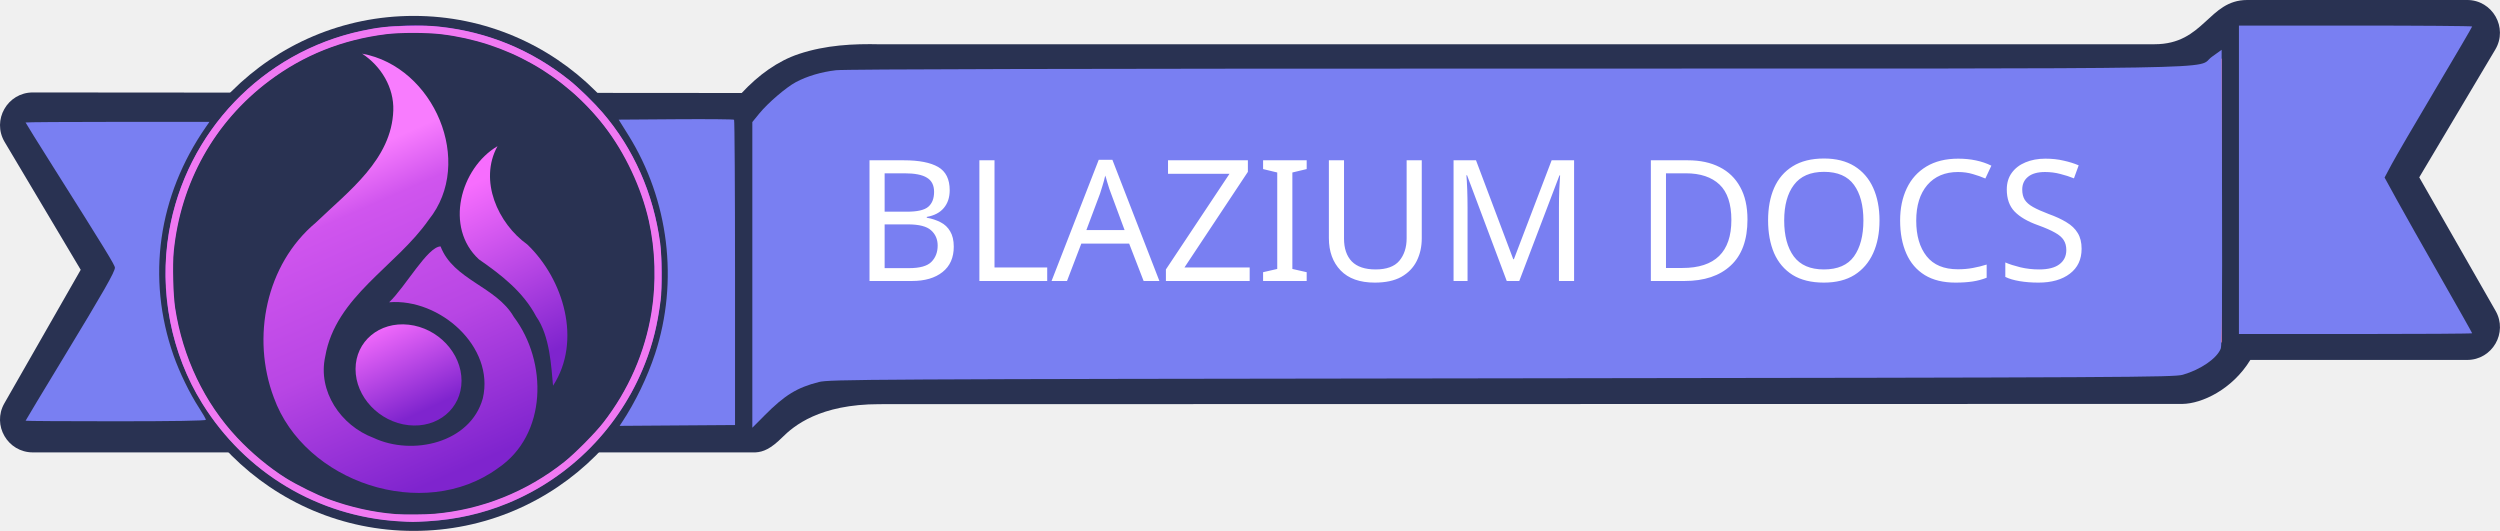
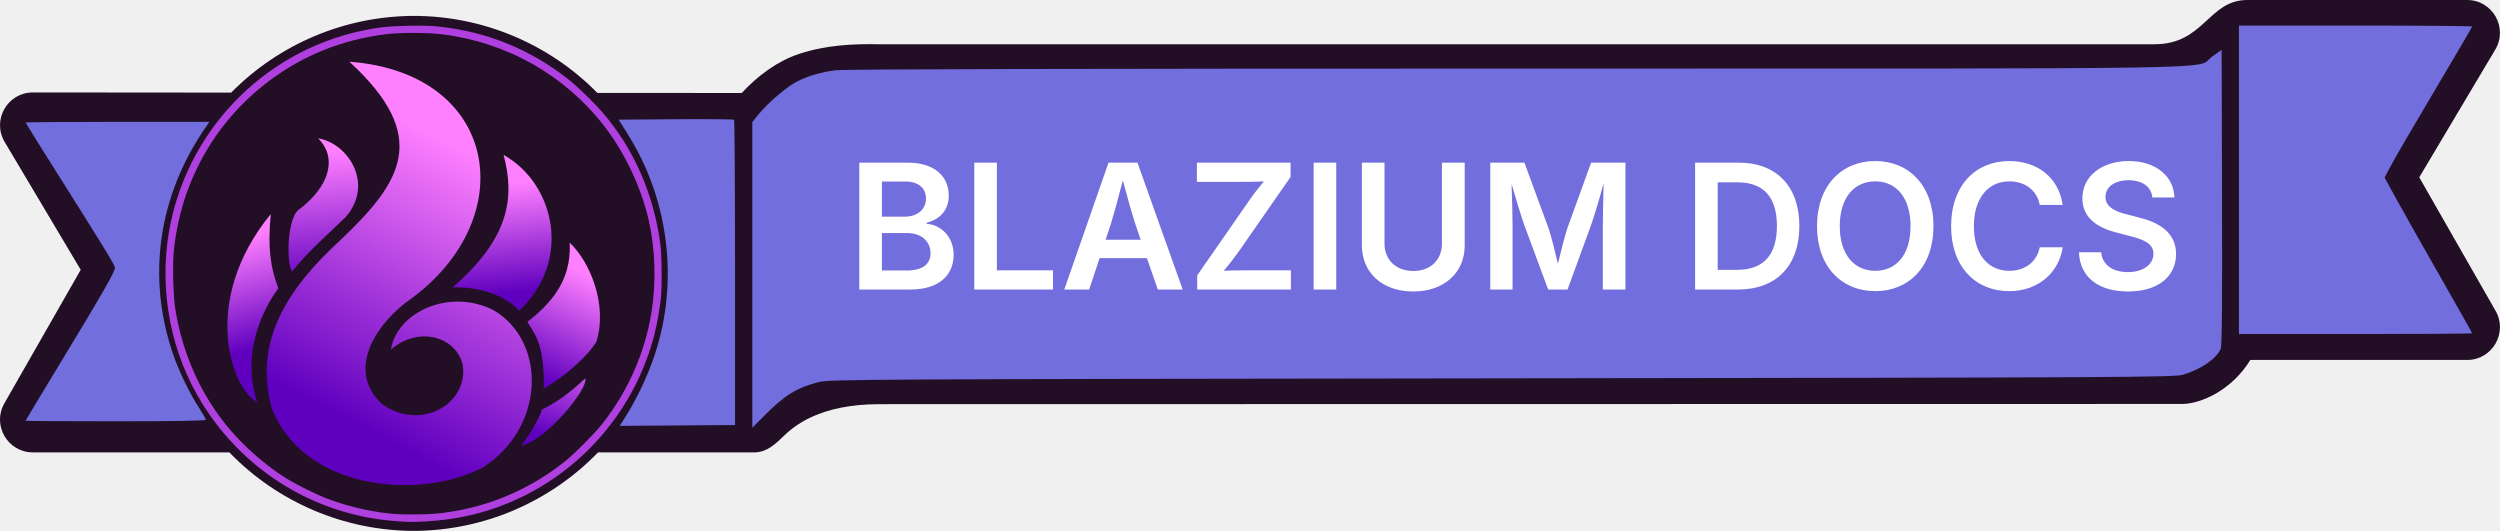
- <svg xmlns="http://www.w3.org/2000/svg" enable-background="new" height="51" viewBox="0 0 240.158 51" width="240.158">
-   <linearGradient id="a" gradientTransform="matrix(1.116755 0 0 1.032402 -97.85806 -11.21196)" gradientUnits="userSpaceOnUse" x1="544.479" x2="613.662" y1="694.136" y2="580.248">
-     <stop offset=".095" stop-color="#7f24ce" />
-     <stop offset="1" stop-color="#f76dfe" />
-   </linearGradient>
-   <linearGradient id="b" gradientTransform="matrix(.9997016 .0244293 -.0244293 .9997016 -33.78324 -49.33716)" gradientUnits="userSpaceOnUse" x1="353.386" x2="480.315" y1="648.132" y2="384.907">
-     <stop offset=".154" stop-color="#7f24ce" />
-     <stop offset="1" stop-color="#f76dfe" />
-   </linearGradient>
-   <linearGradient id="c" gradientTransform="matrix(1.038893 .02225591 -.02756462 .9998754 -48.17674 -46.15667)" gradientUnits="userSpaceOnUse" x1="446.116" x2="636.156" y1="764.139" y2="347.016">
-     <stop offset=".045" stop-color="#7f24ce" />
-     <stop offset=".468" stop-color="#b846e4" />
-     <stop offset=".848" stop-color="#d055ee" />
-     <stop offset="1" stop-color="#f87cfe" />
-   </linearGradient>
-   <linearGradient id="d" gradientTransform="matrix(.8683662 0 0 -.8683662 19.11669 354.8538)" gradientUnits="userSpaceOnUse" x1="-50.169" x2="266.504" y1="214.346" y2="111.748">
-     <stop offset="0" stop-color="#ff4e78" />
-     <stop offset="1" stop-color="#f67b7b" />
-   </linearGradient>
-   <g transform="translate(39.50845 -202.7382)">
-     <path d="m-36.353 214.769 7.898 13.271c.25.358.25.833 0 1.191l-7.898 13.814h69.407l-.042-28.222zm212.442-8.881v28.277h21.404l-7.898-13.814c-.25-.358-.25-.833 0-1.191l7.896-13.271zm-143.077 8.936.042 28.222c1.917-1.921 5.312-4.632 11.911-4.632v-.002l122.41-.002c4.653-.093 8.262-3.352 8.713-4.244l-0-28.277c-1.883 1.618-4.96 4.275-8.612 4.244v.006h-.169c-.011 0-122.343.002-122.343.002-4.821-.116-9.145.603-11.953 4.683z" fill="#ff3252" stroke-linecap="round" stroke-linejoin="round" stroke-miterlimit="3.85" stroke-width="6.3" />
-     <path d="m176.371 202.738c-3.746 0-4.12 4.25-8.905 4.25-1.161-.006-122.502.002-122.502.002l.076.002c-2.59-.062-5.228.074-7.799.928-2.024.672-3.885 2.016-5.498 3.752l-68.094-.053c-2.445-.002-3.959 2.661-2.709 4.762l7.305 12.275-7.334 12.826c-1.202 2.1.315 4.715 2.734 4.715h69.408c.765-.038 1.49-.353 2.589-1.447 1.099-1.094 3.584-3.186 9.321-3.186 1.74 0 3.15-.002 3.15-.002l122.019-.021c1.868-.018 4.802-1.388 6.533-4.226h20.827c2.42 0 3.936-2.615 2.734-4.715l-7.334-12.826 7.305-12.275c1.25-2.1-.263-4.762-2.707-4.762z" fill="#293252" stroke-linecap="round" stroke-linejoin="round" stroke-miterlimit="3.85" />
-     <path d="m-36.352 214.769 7.898 13.271c.25.358.25.833 0 1.191l-7.898 13.814h67.295v-28.277zm212.442-8.881v28.277h21.404l-7.898-13.814c-.25-.358-.25-.833 0-1.191l7.896-13.271zm-143.061 9.137-0 27.789c.008.058.011.115.01.174 3.824-4.016 5.328-4.574 11.928-4.574v-.002l122.41-.002c4.653-.093 6.101-1.971 6.553-2.863v-27.202c-1.883 1.618-2.8 1.818-6.451 1.788v.006h-.135c-.011 0-.022.002-.033.002-.011-0-.024-.001-.035-.002l-122.309.002c-5.051 0-7.839-.026-11.938 4.884z" fill="url(#d)" />
-     <ellipse cx=".233" cy="229.002" fill="#293252" rx="24.748" ry="24.736" />
-     <circle cx=".234" cy="229.02" r="23.505" style="fill:#293252;stroke:#506dbd;stroke-width:.635;stroke-linejoin:round;stroke-miterlimit:3.8;stroke-dashoffset:37.795" />
-     <g transform="matrix(-.07083023 -.00191438 -.00187762 .07221699 37.51653 196.1994)">
-       <ellipse cx="534.983" cy="646.916" fill="url(#a)" rx="72.271" ry="66.813" stroke-width="1.074" transform="matrix(.9966545 -.08172972 -.0244293 .9997016 0 0)" />
-       <path d="m404.87 295.694c24.414 46.269-3.19 102.718-43.767 129.584-50.434 44.736-77.838 126.234-39.932 186.827 3.046-24.234 5.782-65.824 25.286-91.372 18.395-32.326 49.069-54.255 79.609-73.879 48.168-41.179 28.426-120.657-21.196-151.159z" fill="url(#b)" />
-       <path d="m591.659 177.606c-26.306 15.919-44.537 44.021-44.284 74.34.452 65.355 57.944 109.043 101.06 151.939 66.454 57.568 83.397 155.158 50.782 233.936-44.452 111.808-207.319 160.686-306.191 85.973-66.076-46.204-63.715-143.468-16.229-201.77 24.809-39.844 83.228-46.849 101.713-91.009 17.668.834 45.894 54.574 67.687 76.08-68.489-7.299-144.844 55.401-130.294 124.372 15.094 59.561 93.043 79.428 146.663 56.454 45.013-15.195 77.637-60.101 68.363-106.584-11.933-80.096-93.001-121.973-135.444-185.349-60.505-77.727-2.028-203.619 96.172-218.382z" fill="url(#c)" stroke-width="1.02" />
-     </g>
-     <g transform="translate(-39.50845 202.7382)">
-       <path d="m18.811 37.67c-.897-1.614-1.704-3.686-2.187-5.615-.641-2.559-.853-5.292-.614-7.921.448-4.931 2.416-9.592 5.637-13.355.744-.869 1.721-1.846 2.589-2.589 6.121-5.243 14.456-7.038 22.192-4.778 3.4.993 6.476 2.699 9.186 5.095.428.378 1.528 1.479 1.907 1.907.95 1.075 1.744 2.137 2.46 3.292 4.525 7.3 4.791 16.398.699 23.952l-.156.287h-.369c-.285 0-.366-.007-.356-.032.007-.018.112-.21.233-.428 1.477-2.653 2.443-5.731 2.76-8.79.094-.91.104-1.127.104-2.415 0-1.287-.009-1.502-.104-2.415-.464-4.49-2.257-8.778-5.145-12.301-.67-.817-1.732-1.923-2.497-2.599-3.543-3.131-7.834-5.08-12.505-5.68-1.66-.213-3.665-.233-5.353-.052-5.07.543-9.828 2.739-13.491 6.228-.477.454-1.187 1.19-1.534 1.589-2.427 2.794-4.143 6.099-5.03 9.688-1.048 4.242-.867 8.728.523 12.887.437 1.309 1.094 2.8 1.733 3.933.114.203.208.372.208.377 0 .005-.166.009-.368.009h-.368z" fill="#7f24ce" stroke-width=".026" />
-       <g fill="#f079f2">
-         <path d="m38.264 50.079c-7.747-.495-14.677-4.651-18.817-11.283-3.022-4.841-4.188-10.826-3.217-16.512 1.64-9.611 8.982-17.28 18.497-19.321 1.613-.346 2.543-.447 4.481-.486 1.474-.03 2.121-.012 2.999.083 4.659.505 8.815 2.216 12.503 5.148.801.637 2.385 2.182 3.172 3.095 2.993 3.47 4.891 7.775 5.544 12.575.157 1.15.182 4.391.042 5.456-.316 2.419-.749 4.167-1.511 6.107-2.391 6.086-7.152 10.928-13.181 13.406-2.429.998-4.953 1.565-7.728 1.733-1.303.079-1.5.079-2.785-.003zm3.473-.723c4.55-.398 8.85-2.116 12.467-4.98.99-.784 2.985-2.795 3.742-3.772 2.433-3.139 4.01-6.745 4.636-10.597.463-2.846.372-6.003-.253-8.795-.704-3.146-2.294-6.53-4.266-9.079-3.82-4.937-9.411-8.093-15.677-8.848-1.355-.163-3.992-.165-5.275-.004-4.249.534-7.954 2.014-11.262 4.498-5.246 3.94-8.497 9.757-9.159 16.386-.125 1.252-.05 4.224.137 5.43.739 4.758 2.815 9.099 5.949 12.44 1.376 1.467 3.119 2.915 4.687 3.894 1.031.643 3.024 1.628 4.083 2.017 2.13.782 4.386 1.284 6.468 1.438.778.058 2.926.042 3.722-.028z" stroke-width=".072" />
-         <g stroke-width=".145">
-           <path d="m3.221 40.219c.032-.06 1.863-3.274 4.069-7.144 3.151-5.527 3.989-7.103 3.91-7.353-.055-.175-1.883-3.31-4.06-6.968-2.178-3.658-3.96-6.675-3.96-6.704 0-.029 3.672-.054 8.16-.054h8.16l-.741 1.192c-3.999 6.437-4.819 14.212-2.263 21.454.487 1.379 1.481 3.444 2.214 4.599.252.397.508.804.568.903.086.144-1.552.181-8.003.181-4.461 0-8.085-.049-8.053-.108z" />
-           <path d="m60.22 40.149c.06-.1.316-.508.569-.905 1.287-2.027 2.674-5.49 3.158-7.883 1.304-6.453.004-13.4-3.476-18.566l-.488-.724 5.096-.038c2.803-.021 5.178-.007 5.278.032.145.056.175 2.928.145 14.131l-.037 14.061-5.177.038c-4.139.03-5.155.001-5.067-.145z" />
-         </g>
-       </g>
-     </g>
-     <path d="m32.763 229.145v-14.683l.676-.829c.82-1.006 2.58-2.513 3.516-3.01 1.076-.572 2.431-.973 3.847-1.139.857-.101 23.205-.155 65.25-.157 71.567-.004 65.202.103 66.916-1.129l.941-.677.038 14.148c.027 10.236-.007 14.263-.126 14.564-.368.938-1.931 2.013-3.639 2.504-.85.245-5.004.266-65.434.345-61.301.08-64.579.098-65.594.355-2.093.531-3.277 1.258-5.196 3.189l-1.195 1.202z" fill="#797ff2" stroke-width=".148" />
-     <path d="m215.658 17.273v-14.093h10.639c8.454 0 10.624.037 10.566.181-.041.099-1.836 3.138-3.99 6.753-2.154 3.615-3.917 6.722-3.917 6.903s1.789 3.46 3.975 7.284 3.975 6.978 3.975 7.009c0 .031-4.781.056-10.624.056h-10.624z" fill="#f079f2" stroke-width=".145" transform="translate(-39.50845 202.7382)" />
-     <g fill="#797ff2">
-       <path d="m175.571 220.011v-14.816h11.202c6.161 0 11.202.04 11.202.089s-1.587 2.76-3.527 6.025c-1.94 3.265-3.833 6.509-4.206 7.21l-.68 1.274 1.186 2.16c.652 1.188 2.545 4.538 4.206 7.444 1.661 2.906 3.02 5.316 3.02 5.356 0 .04-5.041.073-11.202.073h-11.202z" stroke-width=".152" />
-       <path d="m20.239 243.307c1.29-1.951 2.438-4.328 3.181-6.587 2.285-6.955 1.326-14.776-2.578-21.019l-.919-1.469 5.497-.04c3.023-.022 5.539.001 5.589.05.051.049.092 6.668.092 14.708v14.618l-5.544.04-5.544.04z" stroke-width=".152" />
-       <path d="m-37.051 243.156c0-.03 1.652-2.775 3.67-6.1 3.823-6.297 4.912-8.206 4.912-8.607 0-.238-.933-1.762-5.911-9.65-1.469-2.328-2.671-4.259-2.671-4.293 0-.033 3.974-.061 8.831-.061h8.831l-.331.477c-4.607 6.637-5.726 14.501-3.122 21.949.574 1.643 1.576 3.701 2.462 5.056.357.546.649 1.058.649 1.137 0 .093-3.094.144-8.66.144-4.763 0-8.66-.024-8.66-.054z" stroke-width=".151" />
-     </g>
-     <text fill="#fff" font-family="Inter Alia" font-size="16.239" stroke-width=".937" x="42.44" y="229.732">
-       <tspan stroke-width=".937" x="42.44" y="229.732">BLAZIUM DOCS</tspan>
+ <svg xmlns="http://www.w3.org/2000/svg" xmlns:xlink="http://www.w3.org/1999/xlink" width="240.158" height="51" version="1.1" id="svg18" xml:space="preserve">
+   <defs id="defs12">
+     <linearGradient id="linearGradient19">
+       <stop style="stop-color:#6000bf;stop-opacity:1;" offset="0" id="stop18" />
+       <stop style="stop-color:#ff80ff;stop-opacity:1;" offset="1" id="stop19" />
+     </linearGradient>
+     <linearGradient xlink:href="#a" id="d" x1="496.519" x2="635.831" y1="813.477" y2="589.778" gradientTransform="matrix(-.60262 -.01597 -.01567 .59105 825.56 188.537)" gradientUnits="userSpaceOnUse" />
+     <linearGradient id="a">
+       <stop offset=".045" stop-color="#7f24ce" id="stop1" />
+       <stop offset=".468" stop-color="#b846e4" id="stop2" />
+       <stop offset=".825" stop-color="#d055ee" id="stop3" />
+       <stop offset="1" stop-color="#f87cfe" id="stop4" />
+     </linearGradient>
+     <linearGradient xlink:href="#b" id="e" x1="269.585" x2="488.27" y1="847.204" y2="393.079" gradientTransform="matrix(-.60262 -.01597 -.01567 .59105 825.56 188.537)" gradientUnits="userSpaceOnUse" />
+     <linearGradient id="b">
+       <stop offset=".045" stop-color="#7f24ce" id="stop5" />
+       <stop offset=".478" stop-color="#b846e4" id="stop6" />
+       <stop offset=".848" stop-color="#d055ee" id="stop7" />
+       <stop offset="1" stop-color="#f87cfe" id="stop8" />
+     </linearGradient>
+     <linearGradient xlink:href="#c" id="f" x1="635.831" x2="721.822" y1="589.778" y2="368.408" gradientTransform="matrix(-.60262 -.01597 -.01567 .59105 825.56 188.537)" gradientUnits="userSpaceOnUse" />
+     <linearGradient id="c">
+       <stop offset=".045" stop-color="#7f24ce" id="stop9" />
+       <stop offset=".468" stop-color="#b846e4" id="stop10" />
+       <stop offset=".848" stop-color="#d055ee" id="stop11" />
+       <stop offset="1" stop-color="#f87cfe" id="stop12" />
+     </linearGradient>
+     <linearGradient xlink:href="#linearGradient42" id="linearGradient28" x1="345.488" y1="537.545" x2="326.393" y2="278.277" gradientUnits="userSpaceOnUse" gradientTransform="translate(25.64462)" />
+     <linearGradient id="linearGradient42">
+       <stop style="stop-color:#6000bf;stop-opacity:1;" offset="0" id="stop41" />
+       <stop style="stop-color:#ff80ff;stop-opacity:1;" offset="1" id="stop42" />
+     </linearGradient>
+     <linearGradient xlink:href="#linearGradient42" id="linearGradient38" gradientUnits="userSpaceOnUse" x1="628.385" y1="554.552" x2="605.516" y2="345.675" gradientTransform="translate(25.64462)" />
+     <linearGradient xlink:href="#linearGradient42" id="linearGradient37" gradientUnits="userSpaceOnUse" x1="711.173" y1="702.796" x2="813.123" y2="513.799" gradientTransform="translate(25.64462)" />
+     <linearGradient xlink:href="#linearGradient42" id="linearGradient36" gradientUnits="userSpaceOnUse" x1="263.133" y1="648.504" x2="199.507" y2="445.445" gradientTransform="translate(25.64462)" />
+     <linearGradient xlink:href="#linearGradient42" id="linearGradient35" gradientUnits="userSpaceOnUse" x1="760.851" y1="829.706" x2="818.785" y2="638.514" gradientTransform="translate(25.64462)" />
+     <linearGradient xlink:href="#linearGradient19" id="linearGradient34" gradientUnits="userSpaceOnUse" x1="447.231" y1="825.105" x2="722.686" y2="341.161" gradientTransform="translate(25.64462)" />
+   </defs>
+   <g transform="translate(39.508 -202.738)" id="g18">
+     <path id="ellipse12" style="display:inline;fill:#220f25;fill-opacity:1" d="m 176.371,202.738 c -3.746,0 -4.12,4.25 -8.904,4.25 -1.161,-0.006 -122.502,0.002 -122.502,0.002 l 0.076,0.002 c -2.59,-0.062 -5.228,0.074 -7.799,0.928 -2.024,0.672 -3.885,2.016 -5.498,3.752 l -13.869,-0.01 A 24.748,24.736 0 0 0 0.232,204.265 24.748,24.736 0 0 0 -17.301,211.634 l -19.049,-0.016 c -2.445,-0.002 -3.959,2.661 -2.709,4.762 l 7.305,12.275 -7.334,12.826 c -1.202,2.1 0.315,4.715 2.734,4.715 h 18.879 A 24.748,24.736 0 0 0 0.232,253.738 24.748,24.736 0 0 0 17.939,246.197 H 33.054 c 0.765,-0.038 1.49,-0.354 2.59,-1.447 1.099,-1.094 3.583,-3.186 9.32,-3.186 1.74,4e-5 3.15,-0.002 3.15,-0.002 l 122.02,-0.019 c 1.868,-0.018 4.802,-1.389 6.533,-4.227 h 20.826 c 2.42,2e-5 3.936,-2.615 2.734,-4.715 l -7.334,-12.826 7.305,-12.275 c 1.25,-2.1 -0.263,-4.762 -2.707,-4.762 z" />
+     <path d="m 32.763,229.145 v -14.683 l 0.676,-0.829 c 0.82,-1.006 2.58,-2.513 3.516,-3.01 1.076,-0.572 2.431,-0.973 3.847,-1.139 0.857,-0.101 23.205,-0.155 65.25,-0.157 71.567,-0.004 65.202,0.103 66.916,-1.129 l 0.941,-0.677 0.038,14.148 c 0.027,10.236 -0.007,14.263 -0.126,14.564 -0.368,0.938 -1.931,2.013 -3.639,2.504 -0.85,0.245 -5.004,0.266 -65.434,0.345 -61.301,0.08 -64.579,0.098 -65.594,0.355 -2.093,0.531 -3.277,1.258 -5.196,3.189 l -1.195,1.202 z M 175.571,220.011 v -14.816 h 11.202 c 6.161,0 11.202,0.04 11.202,0.089 0,0.049 -1.587,2.76 -3.527,6.025 -1.94,3.265 -3.833,6.509 -4.206,7.21 l -0.68,1.274 1.186,2.16 c 0.652,1.188 2.545,4.538 4.206,7.444 1.661,2.906 3.02,5.316 3.02,5.356 0,0.04 -5.041,0.073 -11.202,0.073 H 175.571 Z M 20.239,243.307 c 1.29,-1.951 2.438,-4.328 3.181,-6.587 2.285,-6.955 1.326,-14.776 -2.578,-21.019 l -0.919,-1.469 5.497,-0.04 c 3.023,-0.022 5.539,8.1e-4 5.589,0.05 0.051,0.049 0.092,6.668 0.092,14.708 v 14.618 l -5.544,0.04 -5.544,0.04 z m -57.29,-0.151 c 0,-0.03 1.652,-2.775 3.67,-6.1 3.823,-6.297 4.912,-8.206 4.912,-8.607 0,-0.238 -0.933,-1.762 -5.911,-9.65 -1.469,-2.328 -2.671,-4.259 -2.671,-4.293 0,-0.033 3.974,-0.061 8.831,-0.061 h 8.831 l -0.331,0.477 c -4.607,6.637 -5.726,14.501 -3.122,21.949 0.574,1.643 1.576,3.701 2.462,5.056 0.357,0.546 0.649,1.058 0.649,1.137 0,0.093 -3.094,0.144 -8.66,0.144 -4.763,0 -8.66,-0.024 -8.66,-0.054 z" id="path16" style="display:inline;fill:#736ede;fill-opacity:1" />
+     <path fill="#af41e1" d="M 38.264,50.079 C 30.517,49.584 23.586,45.429 19.447,38.796 16.425,33.955 15.259,27.97 16.23,22.284 17.87,12.673 25.212,5.004 34.726,2.963 c 1.613,-0.346 2.543,-0.447 4.481,-0.486 1.474,-0.03 2.121,-0.012 2.999,0.083 4.659,0.505 8.815,2.216 12.503,5.148 0.801,0.637 2.385,2.182 3.172,3.095 2.993,3.47 4.891,7.775 5.544,12.575 0.157,1.15 0.182,4.391 0.042,5.456 -0.316,2.419 -0.749,4.167 -1.511,6.107 -2.391,6.086 -7.152,10.928 -13.181,13.406 -2.429,0.998 -4.953,1.565 -7.728,1.733 -1.303,0.079 -1.5,0.079 -2.785,-0.003 z m 3.473,-0.723 c 4.55,-0.398 8.85,-2.116 12.467,-4.98 0.99,-0.784 2.985,-2.795 3.742,-3.772 2.433,-3.139 4.01,-6.745 4.636,-10.597 0.463,-2.846 0.372,-6.003 -0.253,-8.795 -0.704,-3.146 -2.294,-6.53 -4.266,-9.079 C 54.243,7.195 48.652,4.04 42.386,3.285 41.031,3.122 38.394,3.119 37.111,3.281 32.862,3.814 29.157,5.294 25.849,7.779 20.603,11.719 17.352,17.536 16.69,24.165 c -0.125,1.252 -0.05,4.224 0.137,5.43 0.739,4.758 2.815,9.099 5.949,12.44 1.376,1.467 3.119,2.915 4.687,3.894 1.031,0.643 3.024,1.628 4.083,2.017 2.13,0.782 4.386,1.284 6.468,1.438 0.778,0.058 2.926,0.042 3.722,-0.028 z" id="path17" style="display:inline;fill:#af40df;fill-opacity:1" transform="translate(-39.508,202.738)" />
+     <text x="41.805" y="230.551" fill="#ffffff" stroke-width="0.937" font-family="'Inter Alia'" font-size="16.239px" id="text17" style="font-style:normal;font-variant:normal;font-weight:600;font-stretch:normal;font-size:16.757px;font-family:Inter;-inkscape-font-specification:'Inter, Semi-Bold';font-variant-ligatures:normal;font-variant-caps:normal;font-variant-numeric:normal;font-variant-east-asian:normal;display:inline;fill:#ffffff;stroke-width:0.967">
+       <tspan x="41.805" y="230.551" id="tspan17" style="font-style:normal;font-variant:normal;font-weight:600;font-stretch:normal;font-size:16.757px;font-family:Inter;-inkscape-font-specification:'Inter, Semi-Bold';font-variant-ligatures:normal;font-variant-caps:normal;font-variant-numeric:normal;font-variant-east-asian:normal;stroke-width:0.967">BLAZIUM DOCS</tspan>
    </text>
  </g>
+   <g id="g13" style="display:inline" transform="matrix(0.2027871,0,0,0.2027871,13.78425,0.307244)">
+     <path style="color:#000000;display:inline;fill:url(#linearGradient28);stroke:none;stroke-width:62.31;stroke-linecap:round;stroke-linejoin:round;-inkscape-stroke:none;paint-order:markers stroke fill" d="m 333.041,390.832 c 60.956,-49.645 68.888,-106.282 36.834,-141.001 52.955,9.639 98.778,89.197 48.017,153.006 -26.657,28.88 -68.133,68.803 -93.604,105.416 -9.271,-12.442 -10.125,-91.913 8.753,-117.421 z" id="path3-6" transform="matrix(0.2701903,0,0,0.244034,-17.18939,3.054602)" />
+     <path style="color:#000000;display:inline;fill:url(#linearGradient38);stroke:none;stroke-width:62.31;stroke-linecap:round;stroke-linejoin:round;-inkscape-stroke:none;paint-order:markers stroke fill" d="m 605.468,539.317 c 99.495,-95.417 109.652,-174.007 89.512,-257.379 90.54,56.344 120.323,206.655 27.218,302.306 -32.452,-39.308 -89.422,-46.801 -116.73,-44.926 z" id="path5" transform="matrix(0.2701903,0,0,0.244034,-17.18939,3.054602)" />
+     <path style="color:#000000;display:inline;fill:url(#linearGradient37);stroke:none;stroke-width:62.31;stroke-linecap:round;stroke-linejoin:round;-inkscape-stroke:none;paint-order:markers stroke fill" d="m 765.397,735.61 c 1.027,-90.005 -16.07,-105.169 -28.652,-129.511 34.981,-30.439 78.22,-75.638 74.074,-153.8 36.265,37.795 66.663,121.656 46.942,191.96 -14.859,28.349 -56.524,68.798 -92.364,91.35 z" id="path7" transform="matrix(0.2701903,0,0,0.244034,-17.18939,3.054602)" />
+     <path style="color:#000000;display:inline;fill:url(#linearGradient36);stroke:none;stroke-width:62.31;stroke-linecap:round;stroke-linejoin:round;-inkscape-stroke:none;paint-order:markers stroke fill" d="m 286.772,396.801 c -5.933,67.162 -0.014,105.765 13.279,144.12 C 286.963,560.259 230.933,650.697 262.607,761.242 218.558,737.233 161.826,566.002 286.772,396.801 Z" id="path9" transform="matrix(0.2701903,0,0,0.244034,-17.18939,3.054602)" />
+     <path style="color:#000000;display:inline;fill:url(#linearGradient35);stroke:none;stroke-width:62.31;stroke-linecap:round;stroke-linejoin:round;-inkscape-stroke:none;paint-order:markers stroke fill" d="m 726.132,846.03 c 17.736,-25.59 32.55,-56.278 36.255,-69.905 25.026,-13.294 46.489,-30.414 75.78,-60.351 6.376,19.042 -68.605,120.855 -112.035,130.255 z" id="path11" transform="matrix(0.2701903,0,0,0.244034,-17.18939,3.054602)" />
+     <path style="color:#000000;display:inline;fill:url(#linearGradient34);stroke:none;stroke-width:62.31;stroke-linecap:round;stroke-linejoin:round;-inkscape-stroke:none;paint-order:markers stroke fill" d="m 287.624,770.662 c -29.781,-126.684 26.211,-227.139 122.275,-324.391 105.332,-111.102 158.665,-199.02 14.749,-345.209 261.967,21.801 302.853,302.608 107.166,460.898 -51.666,39.082 -116.359,131.072 -52.202,201.699 66.221,56.081 152.881,4.625 143.984,-72.616 C 613.313,635.784 547.105,612.403 497.426,659.869 507.381,588.255 598.947,539.692 677.165,583.255 770.053,643.46 769.049,809.072 659.32,888.466 545.235,954.136 341.346,931.823 287.624,770.662 Z" id="path13-2" transform="matrix(0.2701903,0,0,0.244034,-17.18939,3.054602)" />
+   </g>
</svg>
